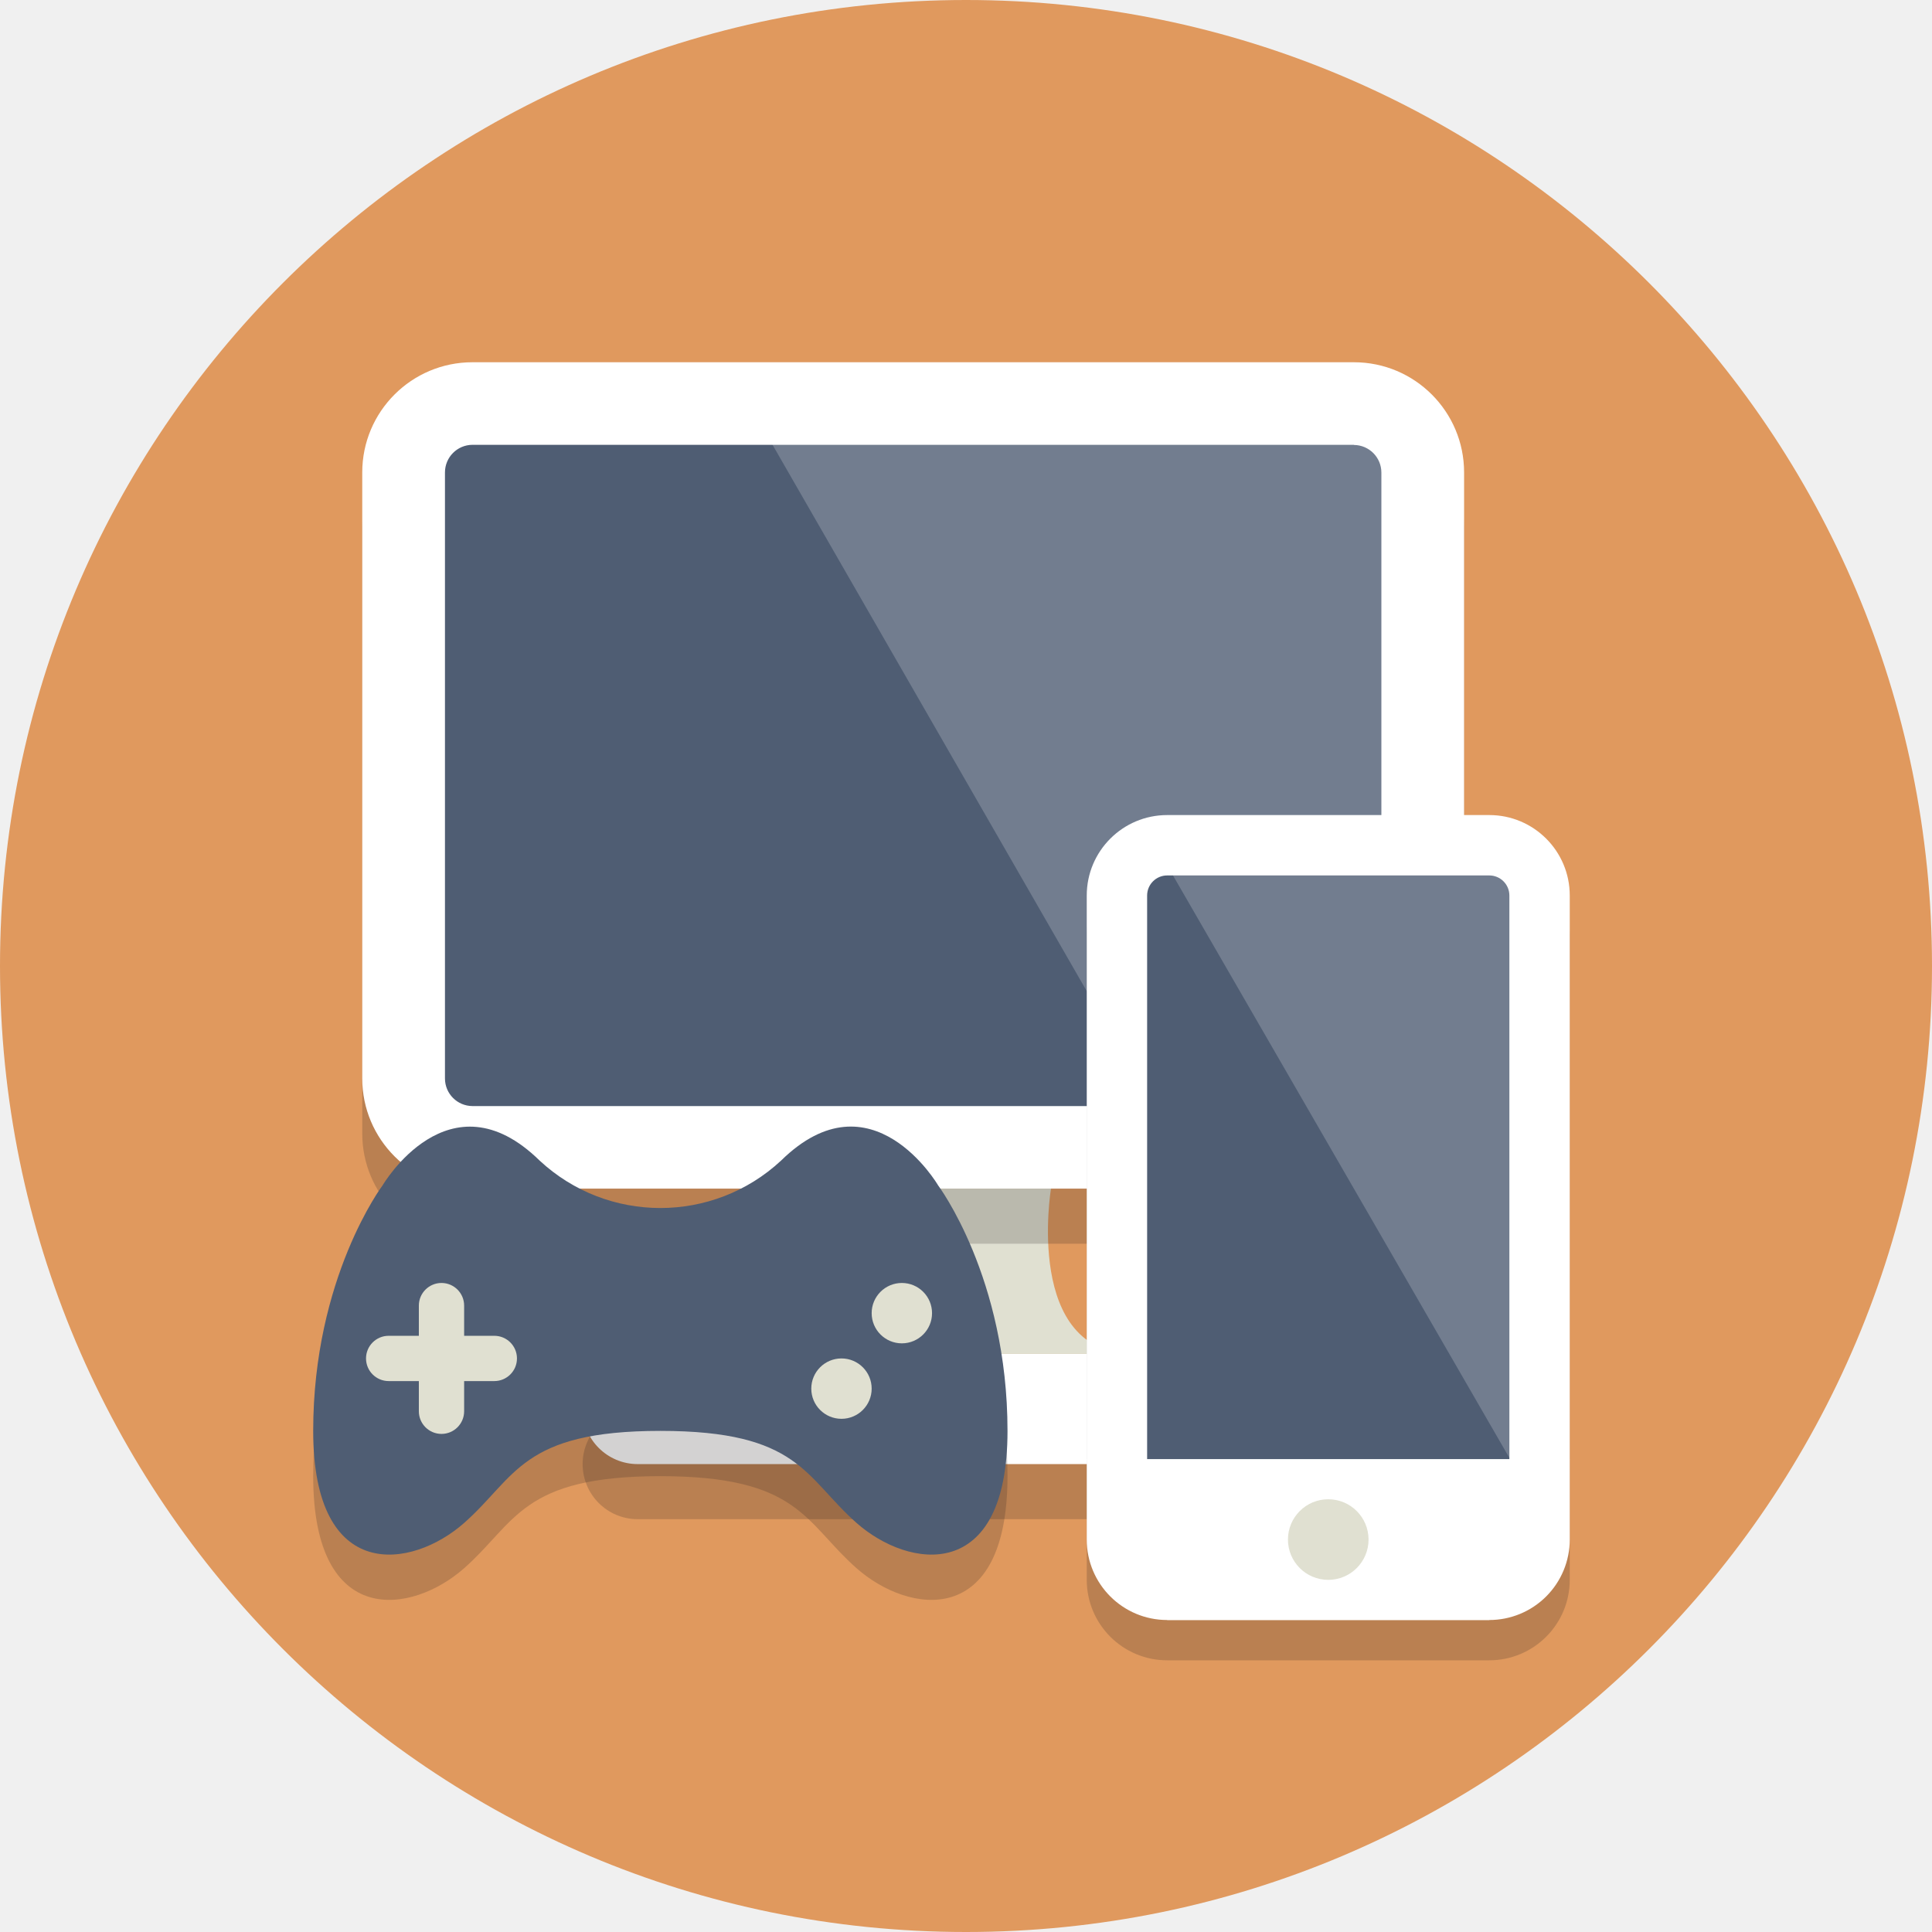
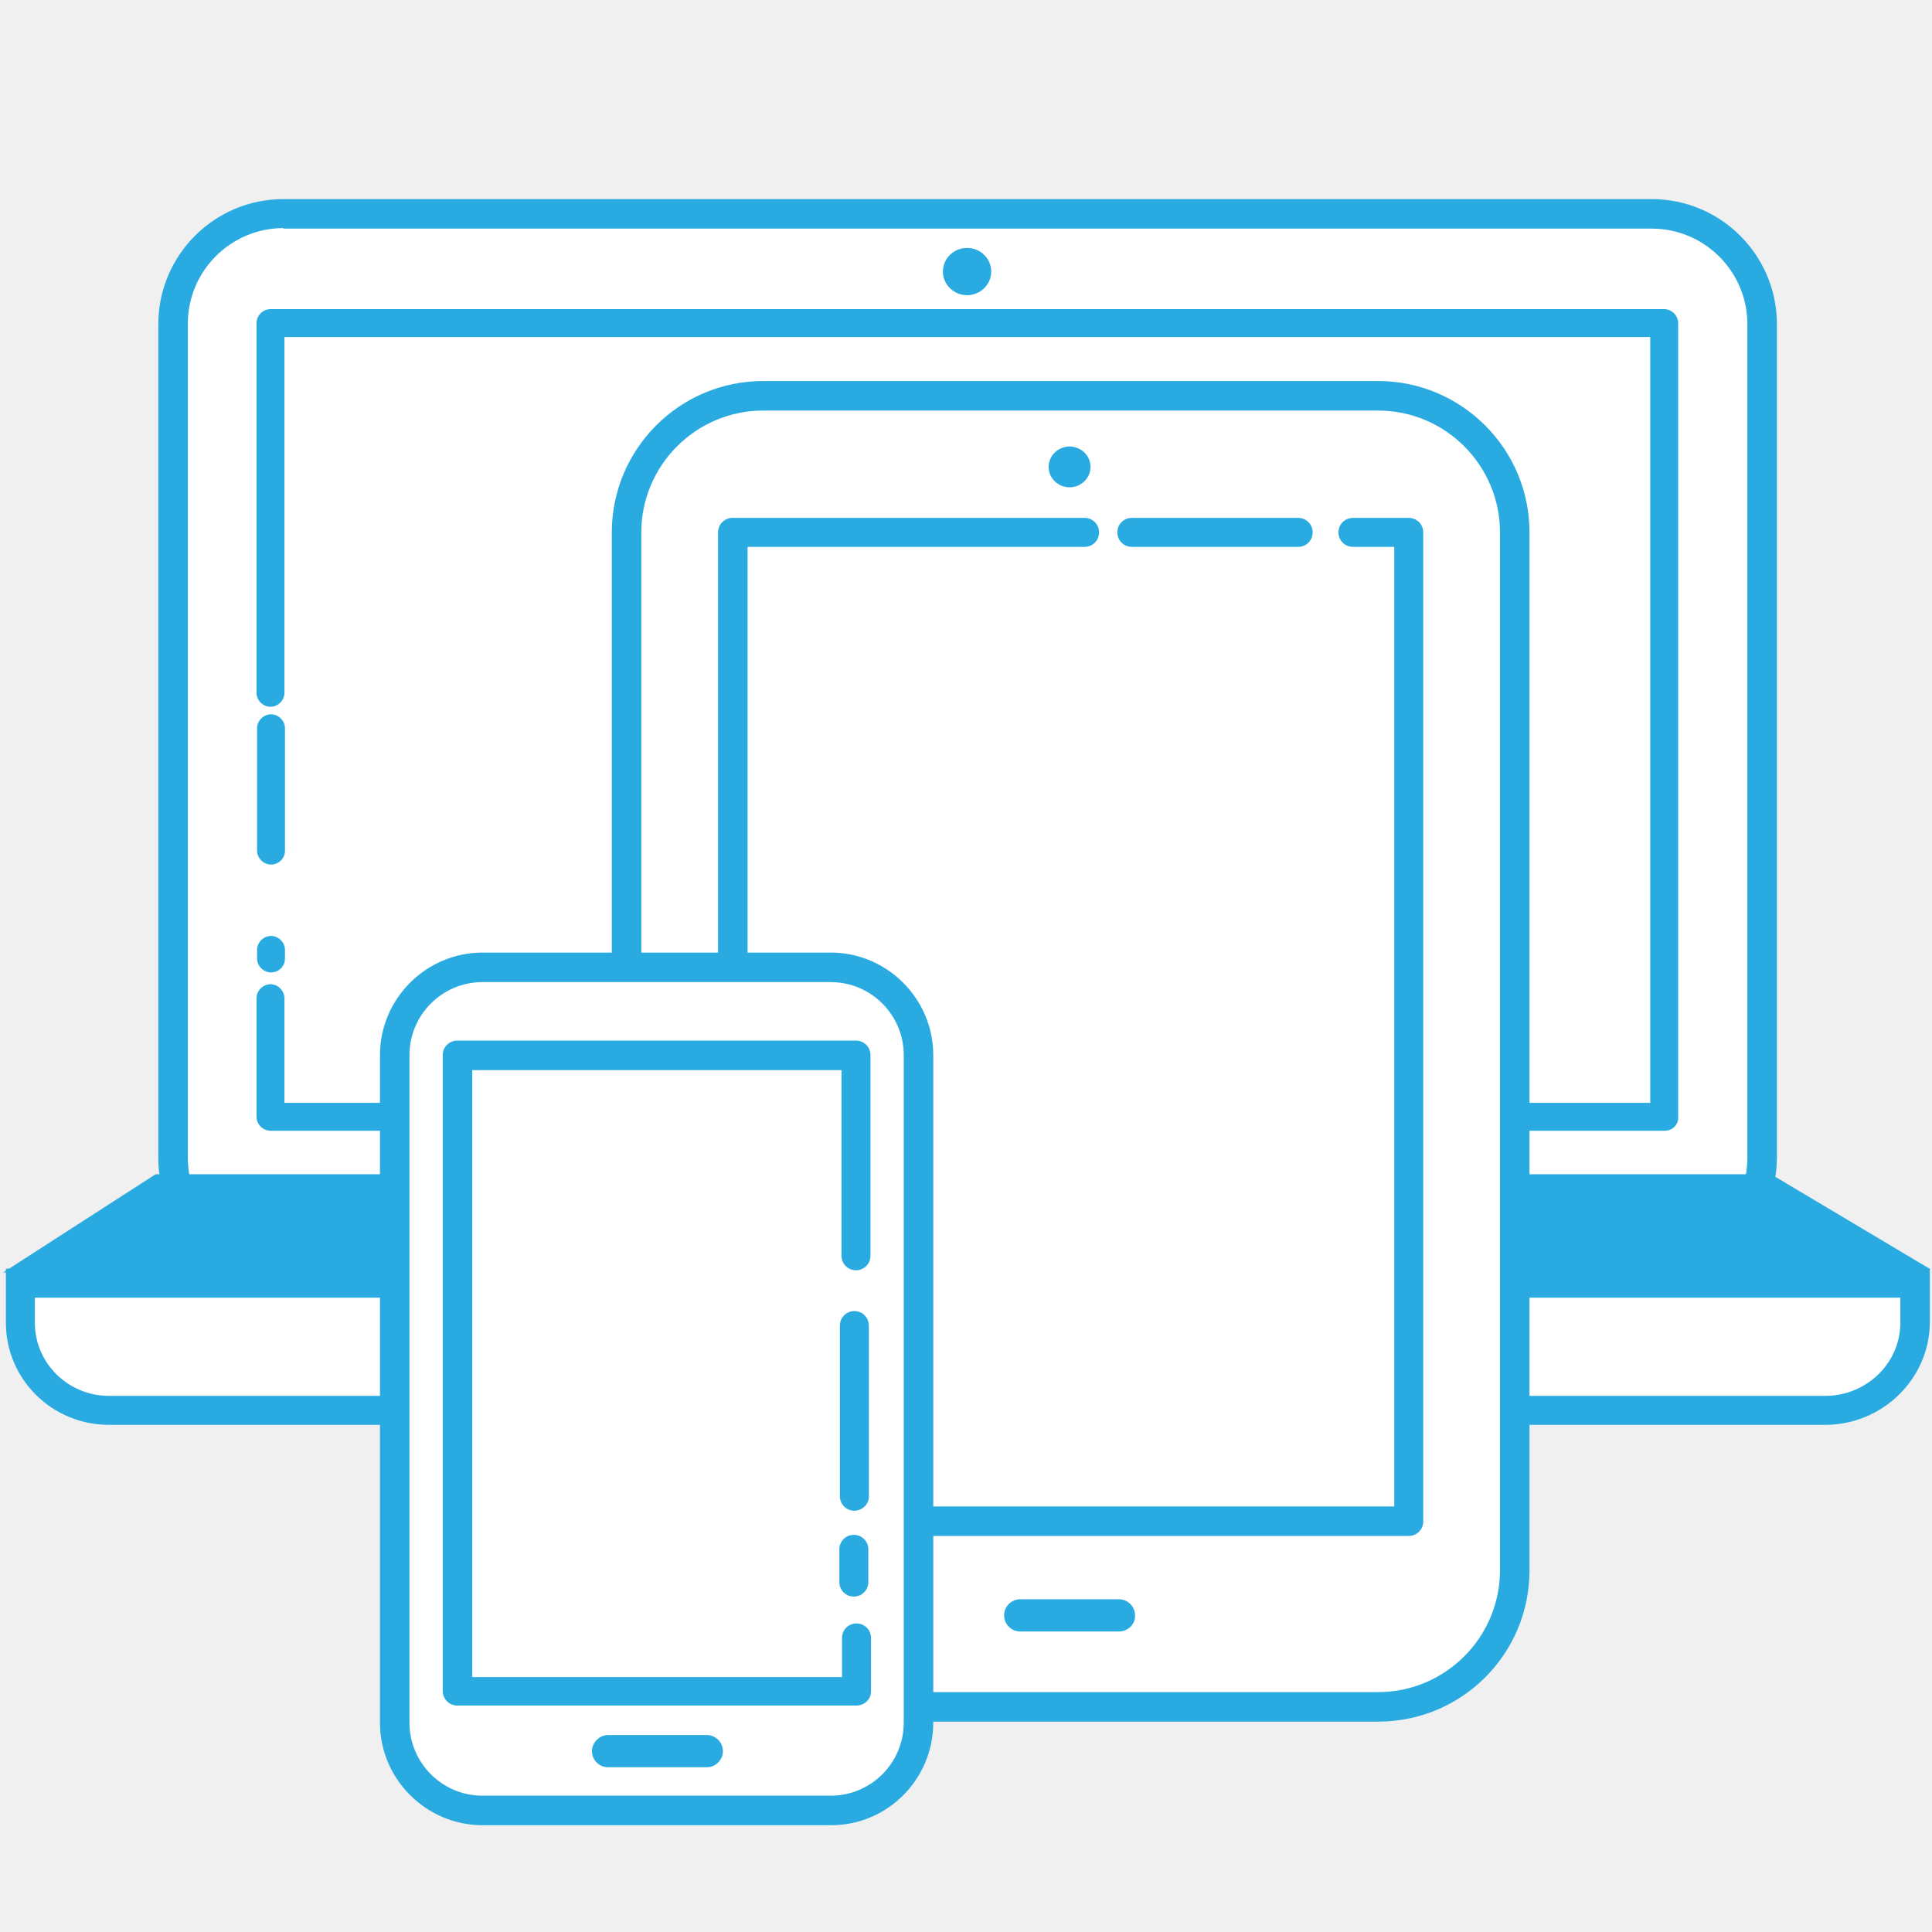
- <svg xmlns="http://www.w3.org/2000/svg" id="Layer_1" data-name="Layer 1" viewBox="0 0 128 128">
-   <circle cx="64" cy="64" r="64" style="fill:#e0995e" class="tile-bg" />
-   <g style="opacity:0.2">
-     <path d="M498.4,313a3.65,3.65,0,0,1-3.65,3.65h-36.5A3.65,3.65,0,0,1,454.6,313h0a3.65,3.65,0,0,1,3.65-3.65h36.5A3.65,3.65,0,0,1,498.4,313h0Z" transform="translate(-416 -216)" style="fill:#231f20" />
+ <svg xmlns="http://www.w3.org/2000/svg" version="1.1" x="0px" y="0px" viewBox="0 0 360 360" style="enable-background:new 0 0 360 360;" xml:space="preserve">
+   <style type="text/css">
+ 	.st0{fill:#FFFFFF;}
+ 	.st1{fill:#29ABE2;}
+ </style>
+   <g id="Layer_2">
+ </g>
+   <g id="Layer_1">
+     <g>
+       <path class="st0" d="M307.1,233.2H52.9c-11.4,0-20.6-9.2-20.6-20.6V61c0-11.4,9.2-20.6,20.6-20.6h254.2c11.4,0,20.6,9.2,20.6,20.6    v151.6C327.7,224,318.5,233.2,307.1,233.2z" />
+       <path class="st0" d="M2.7,238.1c0,0,0,23.5,15.5,24.4s21.5,0.9,21.5,0.9h301.1c0,0,12.2-4,14.2-8.9c2-4.9,1.3-16.4,1.3-16.4H2.7z" />
+       <g>
+         <path class="st1" d="M307.8,239.1h-255c-12.8,0-23.3-10.4-23.3-23.3V60.4c0-12.8,10.4-23.3,23.3-23.3h255     c12.8,0,23.3,10.4,23.3,23.3v155.4C331,228.6,320.6,239.1,307.8,239.1z M52.8,42.5c-9.8,0-17.8,8-17.8,17.8v155.4     c0,9.8,8,17.8,17.8,17.8h255c9.8,0,17.8-8,17.8-17.8V60.4c0-9.8-8-17.8-17.8-17.8H52.8z" />
+       </g>
+       <g>
+         <path class="st1" d="M310.2,210.7H50.4c-1.4,0-2.6-1.2-2.6-2.6V186c0-1.4,1.2-2.6,2.6-2.6s2.6,1.2,2.6,2.6v19.5h254.5V62.8H53     v66.3c0,1.4-1.2,2.6-2.6,2.6s-2.6-1.2-2.6-2.6V60.2c0-1.4,1.2-2.6,2.6-2.6h259.7c1.4,0,2.6,1.2,2.6,2.6v147.9     C312.8,209.6,311.6,210.7,310.2,210.7z" />
+       </g>
+       <g>
+         <path class="st1" d="M340.1,265.5H20.3c-10.6,0-19.2-8.5-19.2-19v-10.1h358.5v10.1C359.5,256.9,350.8,265.5,340.1,265.5z      M6.5,241.8v4.7c0,7.5,6.2,13.6,13.8,13.6h319.8c7.7,0,14-6.1,14-13.6v-4.7H6.5z" />
+       </g>
+       <g>
+         <path class="st1" d="M0.6,237.1L29,218.8h301l29.7,17.7L0.6,237.1z" />
+       </g>
+       <g>
+         <ellipse class="st1" cx="180.2" cy="50.6" rx="4.5" ry="4.4" />
+       </g>
+       <g>
+         <g>
+           <path class="st0" d="M142.2,73.8h114.7c14.1,0,25.4,11.4,25.4,25.4v193.4c0,14.1-11.4,25.4-25.4,25.4H142.2      c-14.1,0-25.4-11.4-25.4-25.4V99.2C116.7,85.2,128.1,73.8,142.2,73.8z" />
+           <path class="st1" d="M256.8,320.8H142.2c-15.5,0-28.2-12.6-28.2-28.2V99.2c0-15.5,12.6-28.2,28.2-28.2h114.6      c15.5,0,28.2,12.6,28.2,28.2v193.4C285,308.2,272.4,320.8,256.8,320.8z M142.2,76.5c-12.5,0-22.7,10.2-22.7,22.7v193.4      c0,12.5,10.2,22.7,22.7,22.7h114.6c12.5,0,22.7-10.2,22.7-22.7V99.2c0-12.5-10.2-22.7-22.7-22.7H142.2z" />
+         </g>
+         <g>
+           <polyline class="st0" points="252.1,99.2 262.5,99.2 262.5,283.5 136.5,283.5 136.5,99.2 202.1,99.2     " />
+           <path class="st1" d="M262.5,286.2h-126c-1.5,0-2.7-1.2-2.7-2.7V99.2c0-1.5,1.2-2.7,2.7-2.7h65.6c1.5,0,2.7,1.2,2.7,2.7      c0,1.5-1.2,2.7-2.7,2.7h-62.8v178.8h120.5V101.9h-7.7c-1.5,0-2.7-1.2-2.7-2.7c0-1.5,1.2-2.7,2.7-2.7h10.4c1.5,0,2.7,1.2,2.7,2.7      v184.3C265.2,285,264,286.2,262.5,286.2z" />
+         </g>
+       </g>
+       <g>
+         <ellipse class="st1" cx="199.3" cy="87" rx="3.9" ry="3.8" />
+       </g>
+       <g>
+         <rect x="300.6" y="235.7" class="st1" width="57.7" height="3.1" />
+       </g>
+       <g id="mobile">
+         <g>
+           <g>
+             <path class="st0" d="M89.9,180.2h64.9c9,0,16.4,7.3,16.4,16.4V321c0,9-7.3,16.4-16.4,16.4H89.9c-9,0-16.4-7.3-16.4-16.4V196.6       C73.6,187.6,80.9,180.2,89.9,180.2z" />
+             <path class="st1" d="M154.9,340.1H89.9c-10.5,0-19.1-8.6-19.1-19.1V196.6c0-10.5,8.6-19.1,19.1-19.1h64.9       c10.5,0,19.1,8.6,19.1,19.1V321C173.9,331.5,165.4,340.1,154.9,340.1z M89.9,183c-7.5,0-13.6,6.1-13.6,13.6V321       c0,7.5,6.1,13.6,13.6,13.6h64.9c7.5,0,13.6-6.1,13.6-13.6V196.6c0-7.5-6.1-13.6-13.6-13.6H89.9z" />
+           </g>
+           <g>
+             <polyline class="st0" points="159.6,305.1 159.6,315.1 85.2,315.1 85.2,196.6 159.6,196.6 159.6,233.9      " />
+             <path class="st1" d="M159.6,317.8H85.2c-1.5,0-2.7-1.2-2.7-2.7V196.6c0-1.5,1.2-2.7,2.7-2.7h74.3c1.5,0,2.7,1.2,2.7,2.7v37.4       c0,1.5-1.2,2.7-2.7,2.7s-2.7-1.2-2.7-2.7v-34.6H88v113.1h68.9v-7.3c0-1.5,1.2-2.7,2.7-2.7s2.7,1.2,2.7,2.7v10       C162.3,316.6,161.1,317.8,159.6,317.8z" />
+           </g>
+         </g>
+         <g>
+           <line class="st0" x1="159.2" y1="246.9" x2="159.2" y2="278.7" />
+           <path class="st1" d="M159.2,281.5c-1.5,0-2.7-1.2-2.7-2.7v-31.8c0-1.5,1.2-2.7,2.7-2.7s2.7,1.2,2.7,2.7v31.8      C162,280.2,160.7,281.5,159.2,281.5z" />
+         </g>
+         <g>
+           <line class="st0" x1="159.1" y1="288.6" x2="159.1" y2="294.8" />
+           <path class="st1" d="M159.1,297.5c-1.5,0-2.7-1.2-2.7-2.7v-6.1c0-1.5,1.2-2.7,2.7-2.7c1.5,0,2.7,1.2,2.7,2.7v6.1      C161.8,296.3,160.6,297.5,159.1,297.5z" />
+         </g>
+         <g>
+           <line class="st0" x1="113.3" y1="326.3" x2="131.7" y2="326.3" />
+           <path class="st1" d="M131.7,329.3h-18.4c-1.7,0-3-1.4-3-3s1.4-3,3-3h18.4c1.7,0,3,1.4,3,3S133.4,329.3,131.7,329.3z" />
+         </g>
+       </g>
+       <g>
+         <path class="st1" d="M208.5,304h-18.4c-1.7,0-3-1.4-3-3c0-1.7,1.4-3,3-3h18.4c1.7,0,3,1.4,3,3C211.6,302.6,210.2,304,208.5,304z" />
+       </g>
+       <g>
+         <line class="st0" x1="210.9" y1="99.2" x2="241.9" y2="99.2" />
+         <path class="st1" d="M241.9,101.9h-31c-1.5,0-2.7-1.2-2.7-2.7c0-1.5,1.2-2.7,2.7-2.7h31c1.5,0,2.7,1.2,2.7,2.7     C244.6,100.7,243.4,101.9,241.9,101.9z" />
+       </g>
+       <g>
+         <path class="st1" d="M50.5,181.2c-1.4,0-2.6-1.2-2.6-2.6V177c0-1.4,1.2-2.6,2.6-2.6s2.6,1.2,2.6,2.6v1.6     C53.1,180.1,51.9,181.2,50.5,181.2z" />
+       </g>
+       <g>
+         <path class="st1" d="M50.5,161.1c-1.4,0-2.6-1.2-2.6-2.6v-22.8c0-1.4,1.2-2.6,2.6-2.6s2.6,1.2,2.6,2.6v22.8     C53.1,160,51.9,161.1,50.5,161.1z" />
+       </g>
+     </g>
  </g>
-   <path d="M498.4,309.35a3.65,3.65,0,0,1-3.65,3.65h-36.5a3.65,3.65,0,0,1-3.65-3.65h0a3.65,3.65,0,0,1,3.65-3.65h36.5a3.65,3.65,0,0,1,3.65,3.65h0Z" transform="translate(-416 -216)" style="fill:#fff" />
-   <path d="M485.63,294.75s-1.82,10.95,5.48,10.95H461.9c7.3,0,5.48-10.95,5.48-10.95h18.25Z" transform="translate(-416 -216)" style="fill:#e0e0d1" />
-   <g style="opacity:0.2">
-     <rect x="24" y="27.65" width="73" height="54.75" rx="7.3" ry="7.3" style="fill:#231f20" />
-   </g>
-   <rect x="26.74" y="26.74" width="67.53" height="49.28" rx="4.56" ry="4.56" style="fill:#4f5d73" />
-   <path d="M505.7,245.48a1.83,1.83,0,0,1,1.82,1.83v40.15a1.83,1.83,0,0,1-1.82,1.82H447.3a1.83,1.83,0,0,1-1.82-1.82V247.3a1.83,1.83,0,0,1,1.82-1.83h58.4m0-5.47H447.3a7.3,7.3,0,0,0-7.3,7.3v40.15a7.3,7.3,0,0,0,7.3,7.3h58.4a7.3,7.3,0,0,0,7.3-7.3V247.3a7.3,7.3,0,0,0-7.3-7.3h0Z" transform="translate(-416 -216)" style="fill:#fff" />
-   <g style="opacity:0.2">
-     <polygon points="93.35 74.88 93.35 27.43 50.01 27.43 77.3 74.88 93.35 74.88" style="fill:#fff" />
-   </g>
-   <g style="opacity:0.2">
-     <rect x="72" y="56.67" width="32" height="53.33" rx="5.33" ry="5.33" style="fill:#231f20" />
-   </g>
-   <rect x="74" y="56" width="28" height="49.33" rx="3.33" ry="3.33" style="fill:#4f5d73" />
-   <path d="M514.67,274a1.33,1.33,0,0,1,1.33,1.33V318a1.33,1.33,0,0,1-1.33,1.33H493.33A1.33,1.33,0,0,1,492,318V275.33a1.33,1.33,0,0,1,1.33-1.33h21.33m0-4H493.33a5.33,5.33,0,0,0-5.33,5.33V318a5.33,5.33,0,0,0,5.33,5.33h21.33A5.33,5.33,0,0,0,520,318V275.33a5.33,5.33,0,0,0-5.33-5.33h0Z" transform="translate(-416 -216)" style="fill:#fff" />
-   <polygon points="98.67 107.33 77.33 107.33 72 96.67 104 96.67 98.67 107.33" style="fill:#fff" />
-   <circle cx="88" cy="102" r="2.67" style="fill:#e0e0d1" />
-   <g style="opacity:0.2">
-     <polygon points="101.25 57.25 77.28 57.25 101.25 98.75 101.25 57.25" style="fill:#fff" />
-   </g>
-   <path d="M445.75,319" transform="translate(-416 -216)" style="fill:#77b3d4" />
-   <path d="M443.75,298" transform="translate(-416 -216)" style="fill:#77b3d4" />
-   <path d="M459.75,313.8c9.2,0,9.55,3.05,13,6.1s10,4.06,10-6.1-4.6-16.27-4.6-16.27-4.4-7.53-10.4-1.64a11.75,11.75,0,0,1-16,0c-6-5.88-10.4,1.64-10.4,1.64s-4.6,6.11-4.6,16.27,6.55,9.15,10,6.1S450.55,313.8,459.75,313.8Z" transform="translate(-416 -216)" style="fill:#231f20;opacity:0.2" />
-   <path d="M459.75,310.8c9.2,0,9.55,3.05,13,6.1s10,4.06,10-6.1-4.6-16.27-4.6-16.27-4.4-7.53-10.4-1.64a11.75,11.75,0,0,1-16,0c-6-5.88-10.4,1.64-10.4,1.64s-4.6,6.11-4.6,16.27,6.55,9.15,10,6.1S450.55,310.8,459.75,310.8Z" transform="translate(-416 -216)" style="fill:#4f5d73" />
-   <circle cx="55.75" cy="92" r="2" style="fill:#e0e0d1" />
-   <circle cx="59.75" cy="87" r="2" style="fill:#e0e0d1" />
-   <path d="M446.75,309.5a1.5,1.5,0,0,1-1.5,1.5h0a1.5,1.5,0,0,1-1.5-1.5v-7a1.5,1.5,0,0,1,1.5-1.5h0a1.5,1.5,0,0,1,1.5,1.5v7Z" transform="translate(-416 -216)" style="fill:#e0e0d1" />
-   <path d="M441.75,307.5a1.5,1.5,0,0,1-1.5-1.5h0a1.5,1.5,0,0,1,1.5-1.5h7a1.5,1.5,0,0,1,1.5,1.5h0a1.5,1.5,0,0,1-1.5,1.5h-7Z" transform="translate(-416 -216)" style="fill:#e0e0d1" />
</svg>
